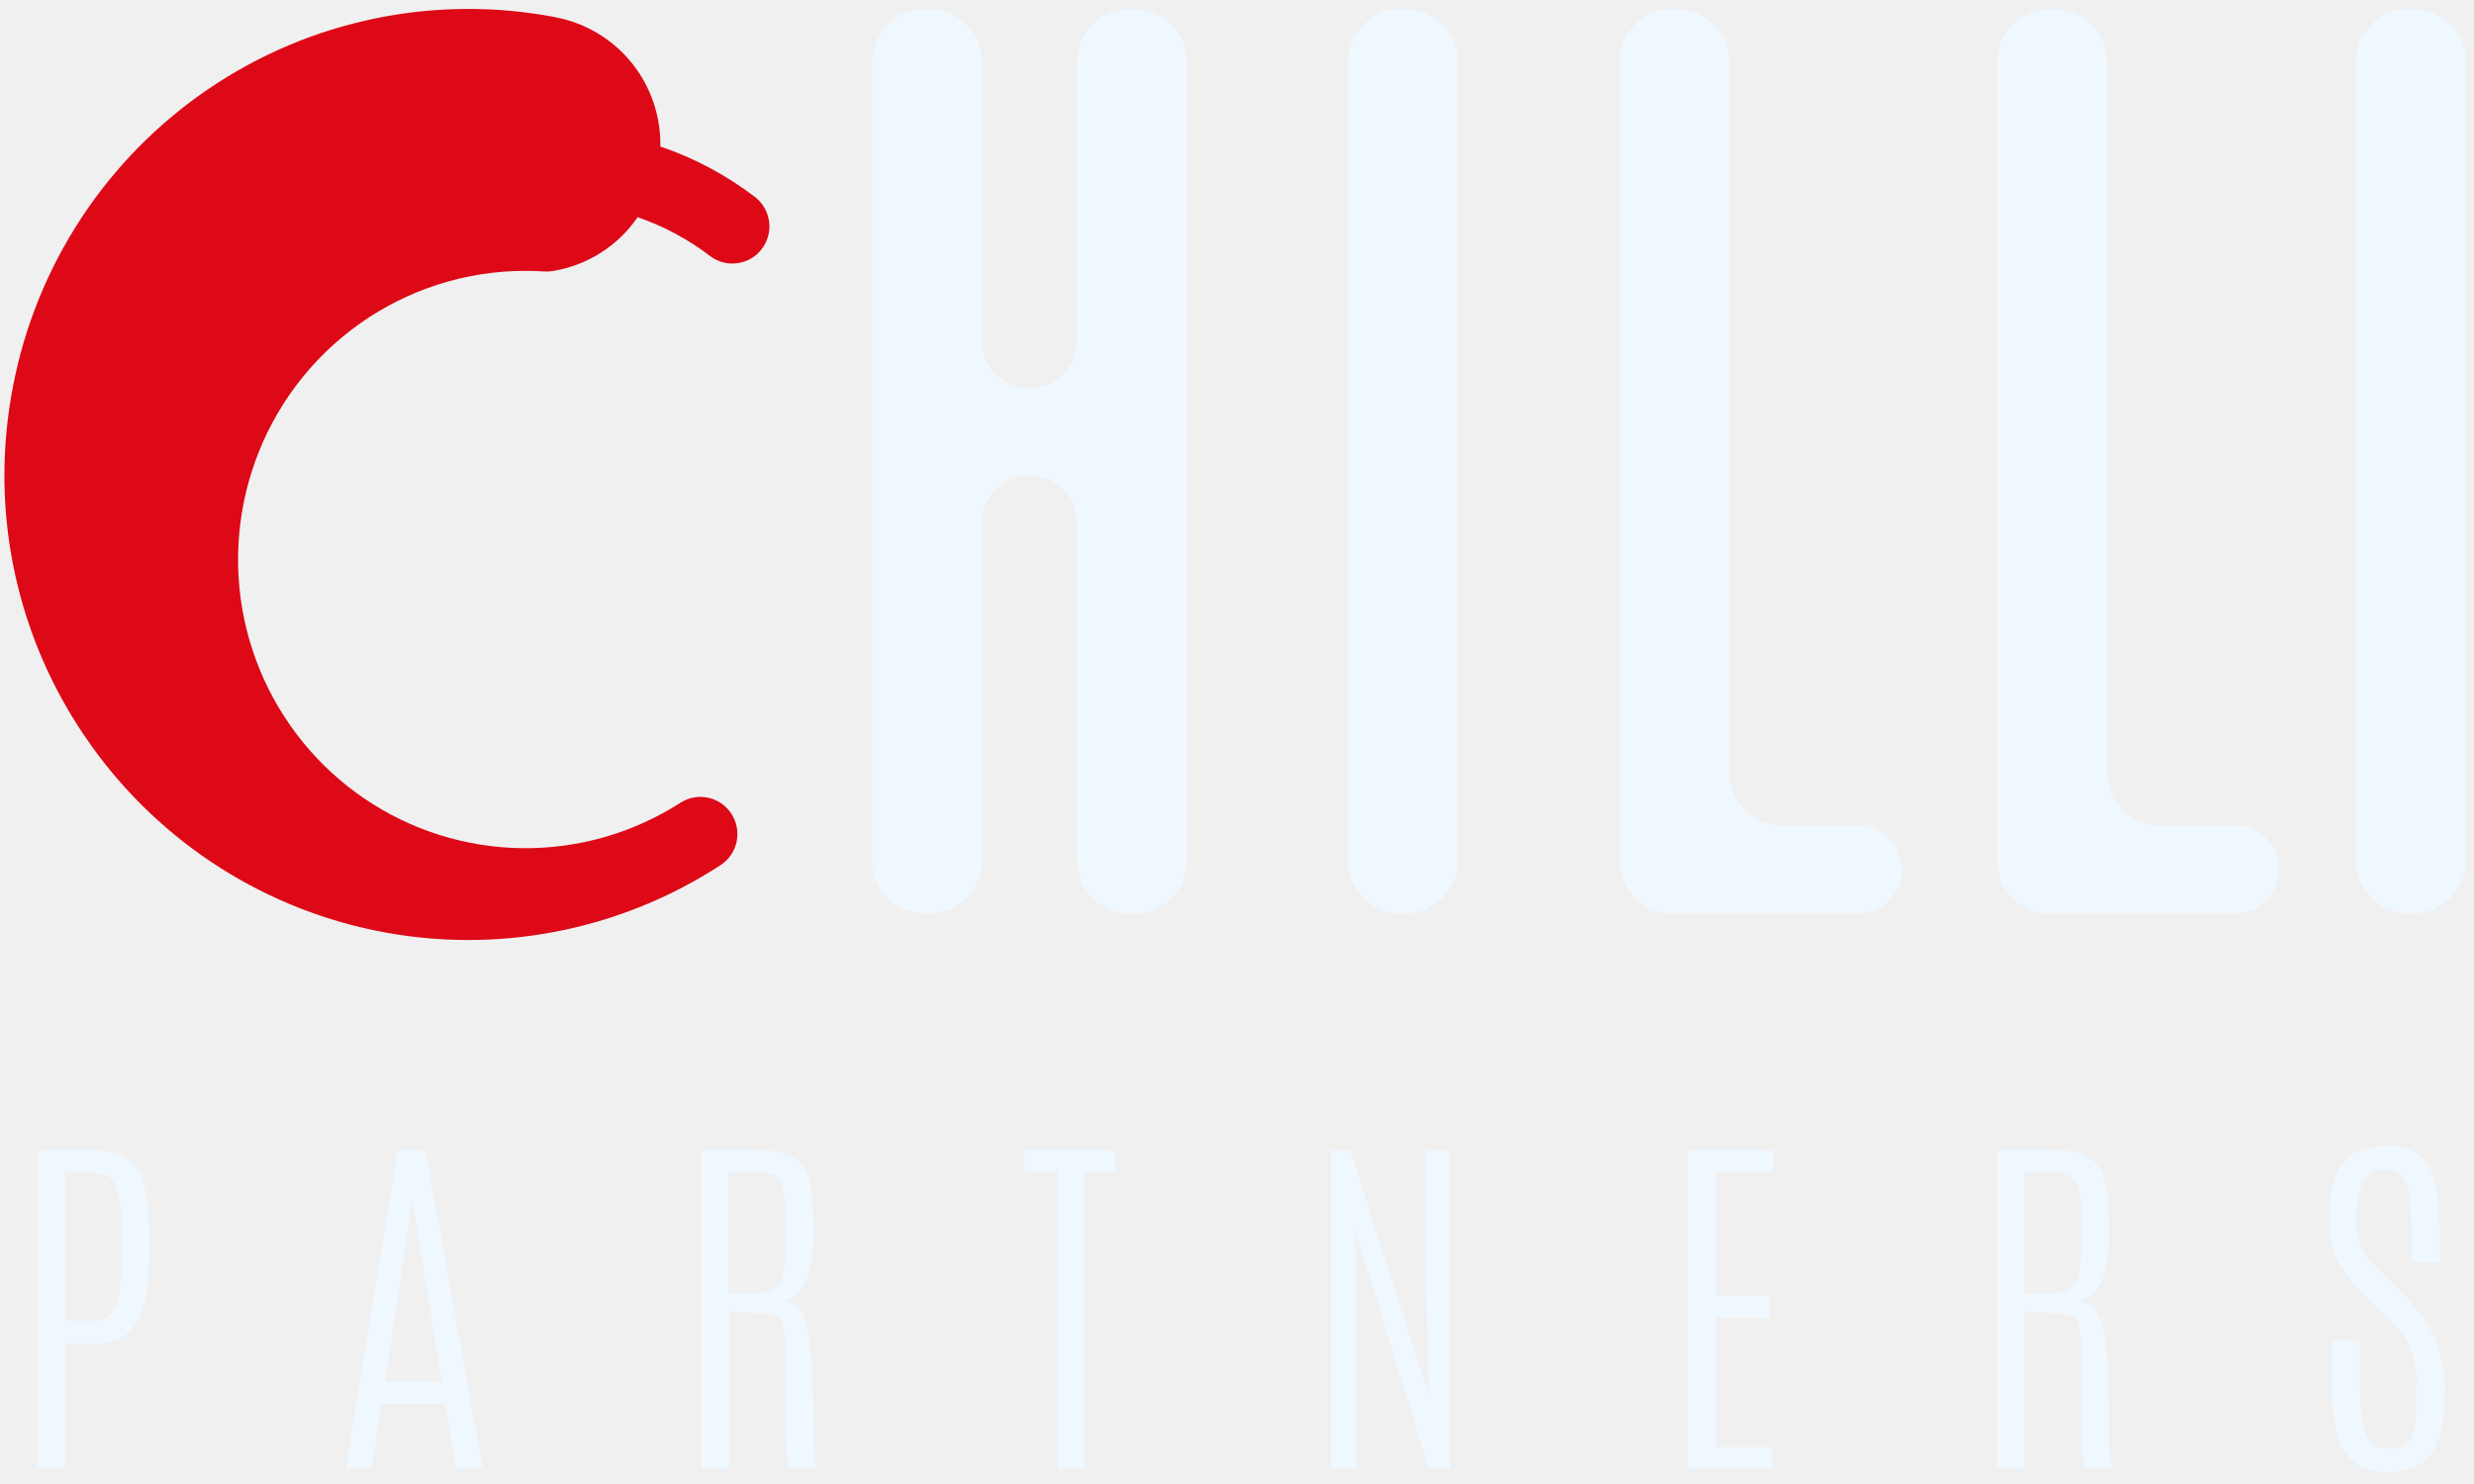
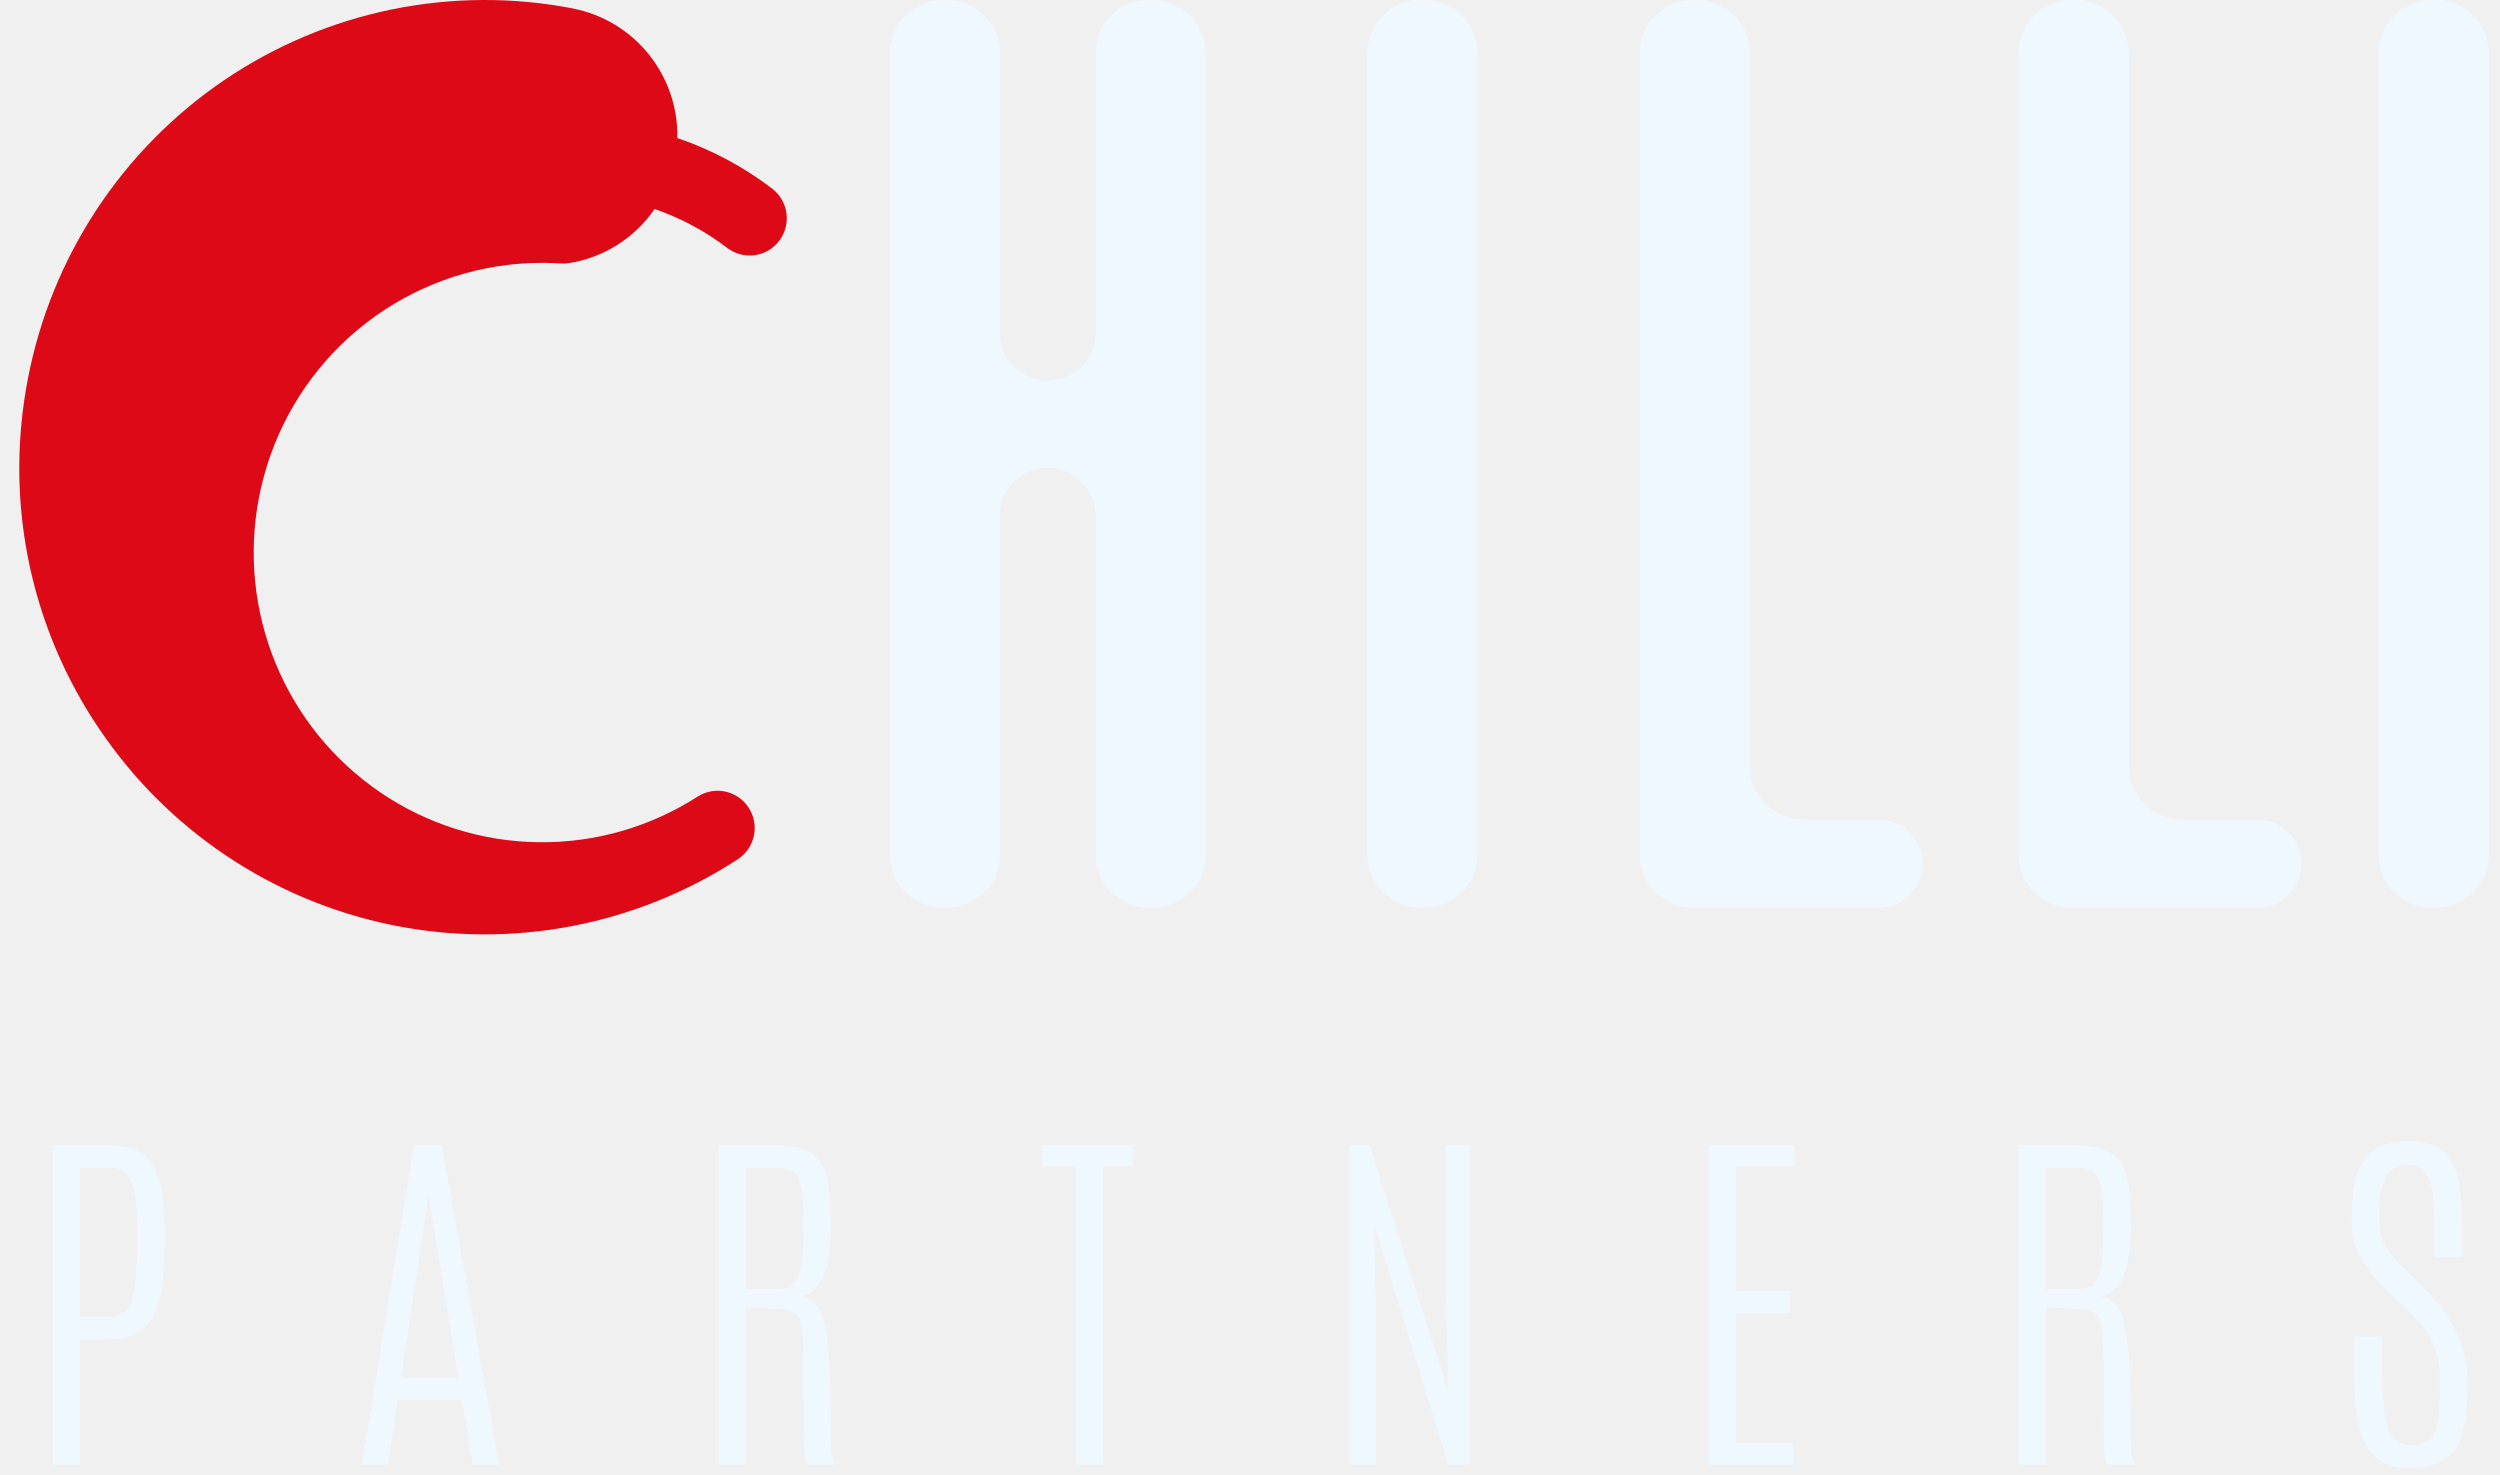
- <svg xmlns="http://www.w3.org/2000/svg" width="150" height="90" viewBox="0 0 150 90" fill="none">
+ <svg xmlns="http://www.w3.org/2000/svg" width="100" height="59" viewBox="0 0 100 59" fill="none">
  <g clip-path="url(#clip0_3370_1396)">
-     <path fill-rule="evenodd" clip-rule="evenodd" d="M65.307 3.751C65.307 1.979 66.757 0.542 68.546 0.542H68.723C70.512 0.542 71.962 1.979 71.962 3.751V52.192C71.962 53.965 70.512 55.402 68.723 55.402H68.546C66.757 55.402 65.307 53.965 65.307 52.192V31.674C65.307 30.094 64.014 28.813 62.42 28.813C60.825 28.813 59.533 30.094 59.533 31.674V52.192C59.533 53.965 58.083 55.402 56.294 55.402H56.117C54.328 55.402 52.878 53.965 52.878 52.192V3.751C52.878 1.979 54.328 0.542 56.117 0.542H56.294C58.083 0.542 59.533 1.979 59.533 3.751V20.685C59.533 22.265 60.825 23.546 62.42 23.546C64.014 23.546 65.307 22.265 65.307 20.685V3.751ZM81.735 3.751C81.735 1.979 83.185 0.542 84.974 0.542H85.151C86.94 0.542 88.39 1.979 88.39 3.751V52.192C88.39 53.965 86.94 55.402 85.151 55.402H84.974C83.185 55.402 81.735 53.965 81.735 52.192V3.751ZM101.435 0.542C99.646 0.542 98.196 1.979 98.196 3.751V52.192C98.196 53.965 99.646 55.402 101.435 55.402H112.61C114.095 55.402 115.299 54.208 115.299 52.737C115.299 51.265 114.095 50.071 112.61 50.071H108.089C106.301 50.071 104.851 48.635 104.851 46.862V3.751C104.851 1.979 103.401 0.542 101.612 0.542H101.435ZM121.086 3.751C121.086 1.979 122.536 0.542 124.325 0.542H124.502C126.291 0.542 127.741 1.979 127.741 3.751V46.862C127.741 48.635 129.191 50.071 130.98 50.071H135.5C136.985 50.071 138.19 51.265 138.19 52.737C138.19 54.208 136.985 55.402 135.5 55.402H124.325C122.536 55.402 121.086 53.965 121.086 52.192V3.751ZM146.084 0.542C144.295 0.542 142.845 1.979 142.845 3.751V52.192C142.845 53.965 144.295 55.402 146.084 55.402H146.261C148.05 55.402 149.5 53.965 149.5 52.192V3.751C149.5 1.979 148.05 0.542 146.261 0.542H146.084ZM7.398 75.059V75.575C7.398 77.322 7.28 78.518 7.043 79.162C6.815 79.798 6.361 80.116 5.682 80.116H3.933V71.11H5.759C6.416 71.11 6.852 71.413 7.066 72.02C7.287 72.627 7.398 73.64 7.398 75.059ZM5.671 69.75H2.283V89.056H3.933V81.498H5.571C6.663 81.498 7.479 81.191 8.018 80.577C8.283 80.277 8.519 79.783 8.726 79.096C8.94 78.408 9.047 77.227 9.047 75.552V75.355C9.047 74.478 9.018 73.728 8.959 73.106C8.907 72.485 8.748 71.845 8.483 71.187C8.328 70.821 8.018 70.492 7.553 70.2C7.095 69.9 6.468 69.75 5.671 69.75ZM25.797 69.75H24.114L20.982 89.056H22.542L23.129 85.14H27.026L27.668 89.056H29.262L25.797 69.75ZM25.011 72.865L26.805 83.791H23.339L24.989 72.865H25.011ZM47.517 72.273C47.613 72.726 47.661 73.439 47.661 74.412V74.554C47.661 75.878 47.61 76.763 47.506 77.209C47.403 77.648 47.248 77.962 47.041 78.152C46.842 78.342 46.462 78.438 45.901 78.438H44.174V71.11H46.023C46.495 71.11 46.838 71.191 47.053 71.351C47.274 71.512 47.429 71.819 47.517 72.273ZM45.846 69.75H42.536V89.056H44.185V79.534L45.934 79.644C46.754 79.644 47.244 79.827 47.407 80.193C47.577 80.558 47.661 81.414 47.661 82.76V84.888C47.661 86.226 47.672 87.202 47.694 87.817C47.717 88.423 47.787 88.837 47.905 89.056H49.543C49.433 88.756 49.362 88.504 49.333 88.299C49.311 88.087 49.3 87.297 49.3 85.93C49.3 82.631 49.082 80.562 48.647 79.721C48.506 79.45 48.348 79.26 48.171 79.15C47.994 79.034 47.776 78.953 47.517 78.909C48.174 78.734 48.636 78.284 48.901 77.56C49.174 76.829 49.311 75.889 49.311 74.741C49.311 73.593 49.263 72.719 49.167 72.119C49.078 71.512 48.864 71 48.525 70.584C48.075 70.028 47.182 69.75 45.846 69.75ZM67.599 69.75H62.097V71.022H64.135V89.056H65.773V71.022H67.599V69.75ZM87.914 69.75H86.475V78.032L86.641 84.679L81.859 69.75H80.707V89.056H82.257V79.732L82.146 74.51L86.63 89.056H87.914V69.75ZM107.498 69.75H102.35V89.056H107.465V87.762H104V79.896H107.288V78.569H104V71.022H107.498V69.75ZM126.074 72.273C126.17 72.726 126.218 73.439 126.218 74.412V74.554C126.218 75.878 126.167 76.763 126.063 77.209C125.96 77.648 125.805 77.962 125.598 78.152C125.399 78.342 125.019 78.438 124.458 78.438H122.731V71.11H124.58C125.052 71.11 125.395 71.191 125.609 71.351C125.831 71.512 125.986 71.819 126.074 72.273ZM124.403 69.75H121.093V89.056H122.742V79.534L124.491 79.644C125.311 79.644 125.801 79.827 125.964 80.193C126.133 80.558 126.218 81.414 126.218 82.76V84.888C126.218 86.226 126.229 87.202 126.252 87.817C126.274 88.423 126.344 88.837 126.462 89.056H128.1C127.99 88.756 127.919 88.504 127.89 88.299C127.868 88.087 127.857 87.297 127.857 85.93C127.857 82.631 127.639 80.562 127.204 79.721C127.063 79.45 126.905 79.26 126.728 79.15C126.55 79.034 126.333 78.953 126.074 78.909C126.731 78.734 127.193 78.284 127.458 77.56C127.731 76.829 127.868 75.889 127.868 74.741C127.868 73.593 127.82 72.719 127.724 72.119C127.635 71.512 127.421 71 127.082 70.584C126.632 70.028 125.739 69.75 124.403 69.75ZM142.226 70.331C141.717 70.872 141.407 71.666 141.296 72.711C141.245 73.187 141.219 73.765 141.219 74.445C141.219 75.118 141.385 75.783 141.717 76.441C142.049 77.092 142.71 77.896 143.699 78.854L144.828 79.918C145.972 81.023 146.544 82.291 146.544 83.725C146.544 84.42 146.533 85.07 146.511 85.677C146.496 86.284 146.389 86.803 146.19 87.235C145.998 87.659 145.544 87.871 144.828 87.871C144.112 87.871 143.636 87.542 143.4 86.884C143.171 86.226 143.057 85.026 143.057 83.286V81.311H141.374V83.319C141.374 84.386 141.422 85.286 141.518 86.017C141.791 88.189 142.835 89.275 144.651 89.275C145.832 89.275 146.721 88.946 147.319 88.288C147.924 87.63 148.227 86.266 148.227 84.197C148.227 82.12 147.44 80.28 145.868 78.679L144.806 77.615C143.935 76.752 143.463 76.247 143.389 76.101C143.322 75.955 143.219 75.754 143.079 75.498C142.939 75.234 142.868 74.741 142.868 74.017C142.868 71.947 143.429 70.913 144.551 70.913C145.105 70.913 145.489 71.081 145.703 71.417C145.82 71.6 145.935 71.871 146.046 72.229C146.156 72.587 146.212 73.615 146.212 75.311V76.518H147.906V75.432C147.898 73.201 147.754 71.79 147.474 71.198C147.341 70.905 147.156 70.613 146.92 70.32C146.492 69.779 145.732 69.508 144.64 69.508C143.548 69.508 142.743 69.783 142.226 70.331Z" fill="#F0F8FF" />
-     <path d="M38.305 3.819C37.152 2.388 35.533 1.41 33.733 1.059L33.74 1.055C30.114 0.352 26.386 0.372 22.767 1.114C19.149 1.857 15.712 3.308 12.653 5.385C9.593 7.461 6.971 10.122 4.935 13.216C2.9 16.309 1.492 19.775 0.791 23.415C0.445 25.201 0.269 27.017 0.267 28.836C0.268 34.454 1.951 39.941 5.097 44.587C9.224 50.717 15.582 54.975 22.805 56.445C30.027 57.916 37.536 56.481 43.716 52.45C44.204 52.121 44.544 51.613 44.663 51.035C44.782 50.456 44.67 49.855 44.351 49.359C44.032 48.863 43.532 48.512 42.958 48.383C42.384 48.254 41.782 48.356 41.283 48.667C38.411 50.518 35.061 51.482 31.648 51.439C28.235 51.397 24.91 50.349 22.085 48.426C19.26 46.504 17.059 43.791 15.755 40.625C14.452 37.458 14.103 33.977 14.752 30.613C14.876 29.971 15.035 29.336 15.228 28.712C16.299 25.262 18.408 22.23 21.265 20.032C24.122 17.835 27.587 16.579 31.183 16.439H31.28C31.846 16.418 32.408 16.428 32.95 16.463C33.128 16.477 33.308 16.47 33.485 16.442C34.523 16.278 35.517 15.903 36.407 15.341C37.297 14.779 38.064 14.041 38.66 13.172C40.256 13.722 41.752 14.527 43.091 15.555C43.567 15.902 44.16 16.047 44.741 15.959C45.323 15.871 45.846 15.557 46.2 15.085C46.553 14.613 46.708 14.021 46.63 13.436C46.553 12.851 46.25 12.319 45.786 11.956C44.049 10.625 42.107 9.587 40.037 8.884C40.071 7.044 39.458 5.25 38.305 3.819Z" fill="#DD0917" />
+     <path fill-rule="evenodd" clip-rule="evenodd" d="M43.821 2.124C43.821 0.951 44.781 0 45.965 0H46.082C47.266 0 48.226 0.951 48.226 2.124V34.188C48.226 35.361 47.266 36.312 46.082 36.312H45.965C44.781 36.312 43.821 35.361 43.821 34.188V20.607C43.821 19.561 42.965 18.713 41.91 18.713C40.855 18.713 39.999 19.561 39.999 20.607V34.188C39.999 35.361 39.039 36.312 37.855 36.312H37.738C36.554 36.312 35.594 35.361 35.594 34.188V2.124C35.594 0.951 36.554 0 37.738 0H37.855C39.039 0 39.999 0.951 39.999 2.124V13.333C39.999 14.379 40.855 15.226 41.91 15.226C42.965 15.226 43.821 14.379 43.821 13.333V2.124ZM54.695 2.124C54.695 0.951 55.655 0 56.839 0H56.956C58.14 0 59.1 0.951 59.1 2.124V34.188C59.1 35.361 58.14 36.312 56.956 36.312H56.839C55.655 36.312 54.695 35.361 54.695 34.188V2.124ZM67.734 0C66.55 0 65.591 0.951 65.591 2.124V34.188C65.591 35.361 66.55 36.312 67.734 36.312H75.131C76.115 36.312 76.912 35.522 76.912 34.548C76.912 33.574 76.115 32.784 75.131 32.784H72.139C70.955 32.784 69.996 31.833 69.996 30.66V2.124C69.996 0.951 69.036 0 67.852 0H67.734ZM80.742 2.124C80.742 0.951 81.702 0 82.886 0H83.003C84.187 0 85.147 0.951 85.147 2.124V30.66C85.147 31.833 86.107 32.784 87.291 32.784H90.283C91.266 32.784 92.063 33.574 92.063 34.548C92.063 35.522 91.266 36.312 90.283 36.312H82.886C81.702 36.312 80.742 35.361 80.742 34.188V2.124ZM97.288 0C96.104 0 95.144 0.951 95.144 2.124V34.188C95.144 35.361 96.104 36.312 97.288 36.312H97.405C98.589 36.312 99.549 35.361 99.549 34.188V2.124C99.549 0.951 98.589 0 97.405 0H97.288ZM5.491 49.323V49.665C5.491 50.822 5.412 51.613 5.256 52.039C5.105 52.46 4.804 52.671 4.355 52.671H3.197V46.71H4.406C4.841 46.71 5.129 46.91 5.271 47.312C5.417 47.714 5.491 48.384 5.491 49.323ZM4.347 45.809H2.105V58.588H3.197V53.586H4.282C5.004 53.586 5.544 53.382 5.901 52.976C6.077 52.777 6.233 52.45 6.37 51.995C6.512 51.54 6.582 50.759 6.582 49.65V49.519C6.582 48.939 6.563 48.443 6.524 48.031C6.49 47.62 6.385 47.196 6.209 46.76C6.106 46.518 5.901 46.3 5.593 46.107C5.29 45.908 4.875 45.809 4.347 45.809ZM17.669 45.809H16.555L14.482 58.588H15.515L15.903 55.996H18.483L18.908 58.588H19.963L17.669 45.809ZM17.149 47.871L18.336 55.103H16.043L17.134 47.871H17.149ZM32.046 47.479C32.11 47.779 32.142 48.251 32.142 48.895V48.989C32.142 49.865 32.107 50.451 32.039 50.747C31.971 51.037 31.868 51.245 31.731 51.371C31.599 51.497 31.348 51.56 30.976 51.56H29.833V46.71H31.057C31.37 46.71 31.597 46.763 31.738 46.869C31.885 46.976 31.988 47.179 32.046 47.479ZM30.94 45.809H28.749V58.588H29.841V52.286L30.998 52.358C31.541 52.358 31.865 52.48 31.973 52.721C32.085 52.964 32.142 53.53 32.142 54.42V55.829C32.142 56.715 32.149 57.361 32.163 57.768C32.178 58.169 32.224 58.443 32.303 58.588H33.387C33.314 58.39 33.267 58.223 33.248 58.087C33.233 57.947 33.226 57.424 33.226 56.519C33.226 54.336 33.082 52.966 32.794 52.409C32.701 52.23 32.596 52.104 32.478 52.032C32.361 51.954 32.217 51.901 32.046 51.872C32.481 51.756 32.786 51.458 32.962 50.979C33.143 50.495 33.233 49.873 33.233 49.113C33.233 48.353 33.202 47.774 33.138 47.377C33.079 46.976 32.938 46.637 32.713 46.361C32.415 45.993 31.824 45.809 30.94 45.809ZM45.339 45.809H41.697V46.651H43.045V58.588H44.13V46.651H45.339V45.809ZM58.785 45.809H57.832V51.291L57.942 55.691L54.777 45.809H54.015V58.588H55.041V52.416L54.967 48.96L57.935 58.588H58.785V45.809ZM71.748 45.809H68.34V58.588H71.726V57.731H69.432V52.525H71.609V51.647H69.432V46.651H71.748V45.809ZM84.044 47.479C84.107 47.779 84.139 48.251 84.139 48.895V48.989C84.139 49.865 84.105 50.451 84.036 50.747C83.968 51.037 83.865 51.245 83.729 51.371C83.597 51.497 83.345 51.56 82.974 51.56H81.831V46.71H83.055C83.367 46.71 83.594 46.763 83.736 46.869C83.882 46.976 83.985 47.179 84.044 47.479ZM82.937 45.809H80.746V58.588H81.838V52.286L82.996 52.358C83.538 52.358 83.863 52.48 83.97 52.721C84.083 52.964 84.139 53.53 84.139 54.42V55.829C84.139 56.715 84.146 57.361 84.161 57.768C84.175 58.169 84.222 58.443 84.3 58.588H85.385C85.311 58.39 85.265 58.223 85.245 58.087C85.231 57.947 85.223 57.424 85.223 56.519C85.223 54.336 85.079 52.966 84.791 52.409C84.698 52.23 84.593 52.104 84.476 52.032C84.359 51.954 84.215 51.901 84.044 51.872C84.478 51.756 84.784 51.458 84.96 50.979C85.14 50.495 85.231 49.873 85.231 49.113C85.231 48.353 85.199 47.774 85.135 47.377C85.077 46.976 84.935 46.637 84.71 46.361C84.412 45.993 83.821 45.809 82.937 45.809ZM94.735 46.194C94.398 46.552 94.193 47.077 94.119 47.77C94.085 48.084 94.068 48.467 94.068 48.917C94.068 49.362 94.178 49.803 94.398 50.238C94.618 50.669 95.055 51.202 95.709 51.836L96.457 52.54C97.214 53.271 97.593 54.111 97.593 55.059C97.593 55.519 97.585 55.95 97.571 56.352C97.561 56.754 97.49 57.097 97.358 57.383C97.231 57.664 96.931 57.804 96.457 57.804C95.983 57.804 95.668 57.586 95.511 57.151C95.36 56.715 95.284 55.921 95.284 54.769V53.462H94.171V54.791C94.171 55.497 94.202 56.093 94.266 56.577C94.447 58.014 95.138 58.733 96.34 58.733C97.121 58.733 97.71 58.516 98.106 58.08C98.506 57.644 98.706 56.742 98.706 55.372C98.706 53.997 98.186 52.779 97.145 51.719L96.442 51.015C95.866 50.444 95.553 50.11 95.504 50.013C95.46 49.916 95.392 49.783 95.299 49.614C95.206 49.44 95.16 49.113 95.16 48.634C95.16 47.264 95.531 46.579 96.274 46.579C96.64 46.579 96.894 46.69 97.036 46.913C97.114 47.034 97.19 47.213 97.263 47.45C97.336 47.687 97.373 48.367 97.373 49.49V50.289H98.494V49.57C98.489 48.094 98.394 47.16 98.208 46.768C98.12 46.574 97.998 46.38 97.842 46.187C97.558 45.829 97.055 45.649 96.332 45.649C95.609 45.649 95.077 45.831 94.735 46.194Z" fill="#F0F8FF" />
+     <path d="M25.948 2.169C25.185 1.222 24.113 0.575 22.922 0.342L22.927 0.34C20.527 -0.126 18.059 -0.113 15.664 0.379C13.269 0.871 10.994 1.831 8.969 3.205C6.944 4.58 5.208 6.341 3.861 8.389C2.514 10.437 1.582 12.73 1.118 15.14C0.888 16.322 0.772 17.524 0.771 18.728C0.772 22.446 1.886 26.079 3.968 29.154C6.699 33.211 10.908 36.029 15.689 37.003C20.469 37.976 25.44 37.027 29.53 34.358C29.853 34.141 30.078 33.804 30.157 33.422C30.236 33.039 30.161 32.641 29.95 32.312C29.739 31.984 29.408 31.752 29.028 31.666C28.648 31.581 28.25 31.648 27.92 31.855C26.018 33.08 23.801 33.718 21.542 33.689C19.283 33.661 17.082 32.968 15.212 31.695C13.342 30.422 11.886 28.627 11.023 26.531C10.16 24.435 9.929 22.131 10.358 19.904C10.441 19.48 10.546 19.059 10.674 18.646C11.382 16.362 12.778 14.355 14.669 12.901C16.56 11.446 18.854 10.615 21.235 10.522H21.299C21.673 10.508 22.045 10.515 22.404 10.538C22.522 10.548 22.641 10.543 22.758 10.524C23.445 10.416 24.103 10.168 24.692 9.796C25.281 9.424 25.789 8.935 26.184 8.36C27.24 8.724 28.23 9.257 29.116 9.938C29.432 10.167 29.824 10.263 30.209 10.204C30.594 10.146 30.94 9.939 31.174 9.626C31.408 9.314 31.51 8.922 31.459 8.534C31.408 8.147 31.207 7.795 30.9 7.555C29.75 6.674 28.465 5.987 27.095 5.522C27.117 4.303 26.711 3.116 25.948 2.169Z" fill="#DD0917" />
  </g>
  <defs>
    <clipPath id="clip0_3370_1396">
-       <rect width="149.233" height="88.733" fill="white" transform="translate(0.266602 0.541992)" />
+       <rect width="98.779" height="58.733" fill="white" transform="translate(0.770508)" />
    </clipPath>
  </defs>
</svg>
